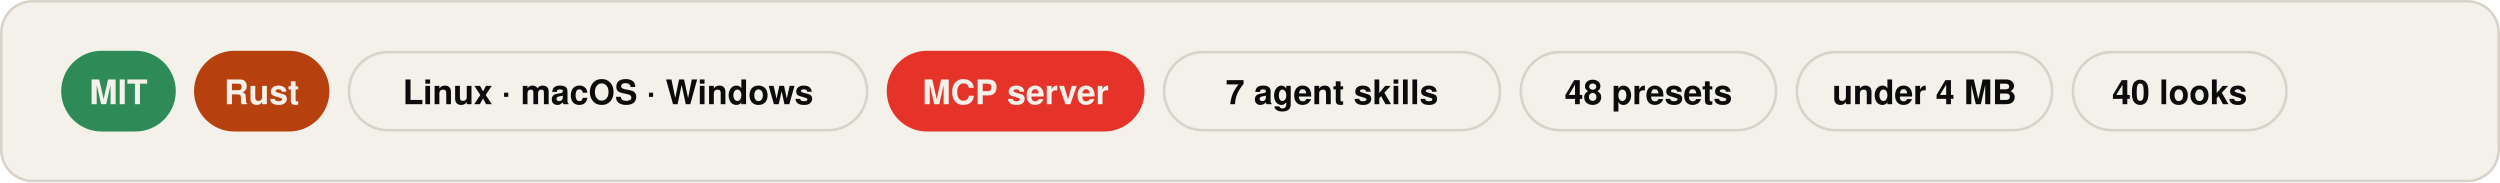
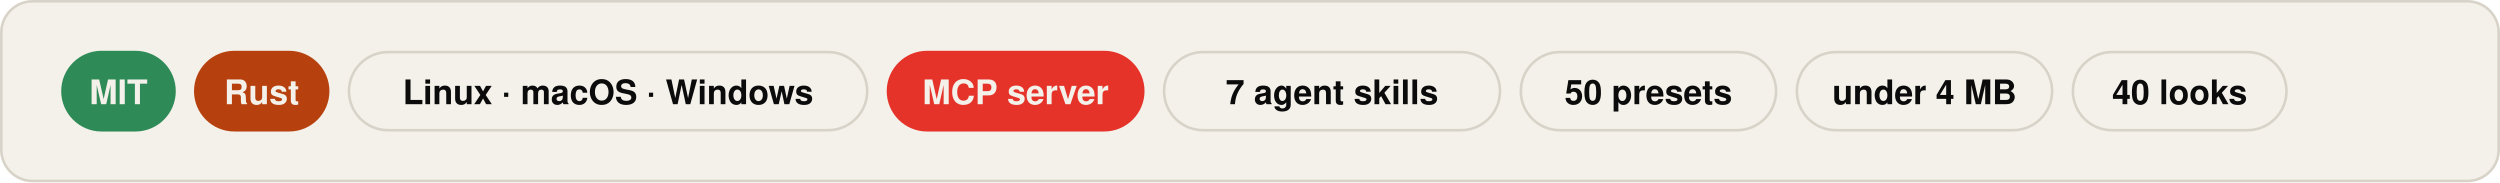
- <svg xmlns="http://www.w3.org/2000/svg" width="960" height="70" viewBox="0 0 960 70" role="img" aria-label="MIT, Rust, Linux macOS Windows, MCP server, 7 agent skills, 48 presets, under 4 MB, 40 looks">
+ <svg xmlns="http://www.w3.org/2000/svg" width="960" height="70" viewBox="0 0 960 70" role="img" aria-label="MIT, Rust, Linux macOS Windows, MCP server, 7 agent skills, 50 presets, under 4 MB, 40 looks">
  <rect x="0.5" y="0.5" width="959" height="69" rx="12" fill="#F4F1EA" stroke="#D8D3C8" />
  <rect x="24" y="20" width="43" height="30" rx="15" fill="#2E8B57" stroke="#2E8B57" />
  <text x="45.5" y="40" font-family="Helvetica Neue, Helvetica, Arial, Liberation Sans, sans-serif" font-weight="600" font-size="13" fill="#F4F1EA" text-anchor="middle" letter-spacing="0">MIT</text>
  <rect x="75" y="20" width="51" height="30" rx="15" fill="#B7410E" stroke="#B7410E" />
  <text x="100.5" y="40" font-family="Helvetica Neue, Helvetica, Arial, Liberation Sans, sans-serif" font-weight="600" font-size="13" fill="#F4F1EA" text-anchor="middle" letter-spacing="0">Rust</text>
  <rect x="134" y="20" width="199" height="30" rx="15" fill="none" stroke="#D8D3C8" />
  <text x="233.5" y="40" font-family="Helvetica Neue, Helvetica, Arial, Liberation Sans, sans-serif" font-weight="600" font-size="13" fill="#0B0B0C" text-anchor="middle" letter-spacing="0">Linux · macOS · Windows</text>
  <rect x="341" y="20" width="98" height="30" rx="15" fill="#E5332A" stroke="#E5332A" />
  <text x="390.0" y="40" font-family="Helvetica Neue, Helvetica, Arial, Liberation Sans, sans-serif" font-weight="600" font-size="13" fill="#F4F1EA" text-anchor="middle" letter-spacing="0">MCP server</text>
  <rect x="447" y="20" width="129" height="30" rx="15" fill="none" stroke="#D8D3C8" />
  <text x="511.5" y="40" font-family="Helvetica Neue, Helvetica, Arial, Liberation Sans, sans-serif" font-weight="600" font-size="13" fill="#0B0B0C" text-anchor="middle" letter-spacing="0">7 agent skills</text>
  <rect x="584" y="20" width="98" height="30" rx="15" fill="none" stroke="#D8D3C8" />
-   <text x="633.0" y="40" font-family="Helvetica Neue, Helvetica, Arial, Liberation Sans, sans-serif" font-weight="600" font-size="13" fill="#0B0B0C" text-anchor="middle" letter-spacing="0">48 presets</text>
+   <text x="633.0" y="40" font-family="Helvetica Neue, Helvetica, Arial, Liberation Sans, sans-serif" font-weight="600" font-size="13" fill="#0B0B0C" text-anchor="middle" letter-spacing="0">50 presets</text>
  <rect x="690" y="20" width="98" height="30" rx="15" fill="none" stroke="#D8D3C8" />
  <text x="739.0" y="40" font-family="Helvetica Neue, Helvetica, Arial, Liberation Sans, sans-serif" font-weight="600" font-size="13" fill="#0B0B0C" text-anchor="middle" letter-spacing="0">under 4 MB</text>
  <rect x="796" y="20" width="82" height="30" rx="15" fill="none" stroke="#D8D3C8" />
  <text x="837.0" y="40" font-family="Helvetica Neue, Helvetica, Arial, Liberation Sans, sans-serif" font-weight="600" font-size="13" fill="#0B0B0C" text-anchor="middle" letter-spacing="0">40 looks</text>
</svg>
